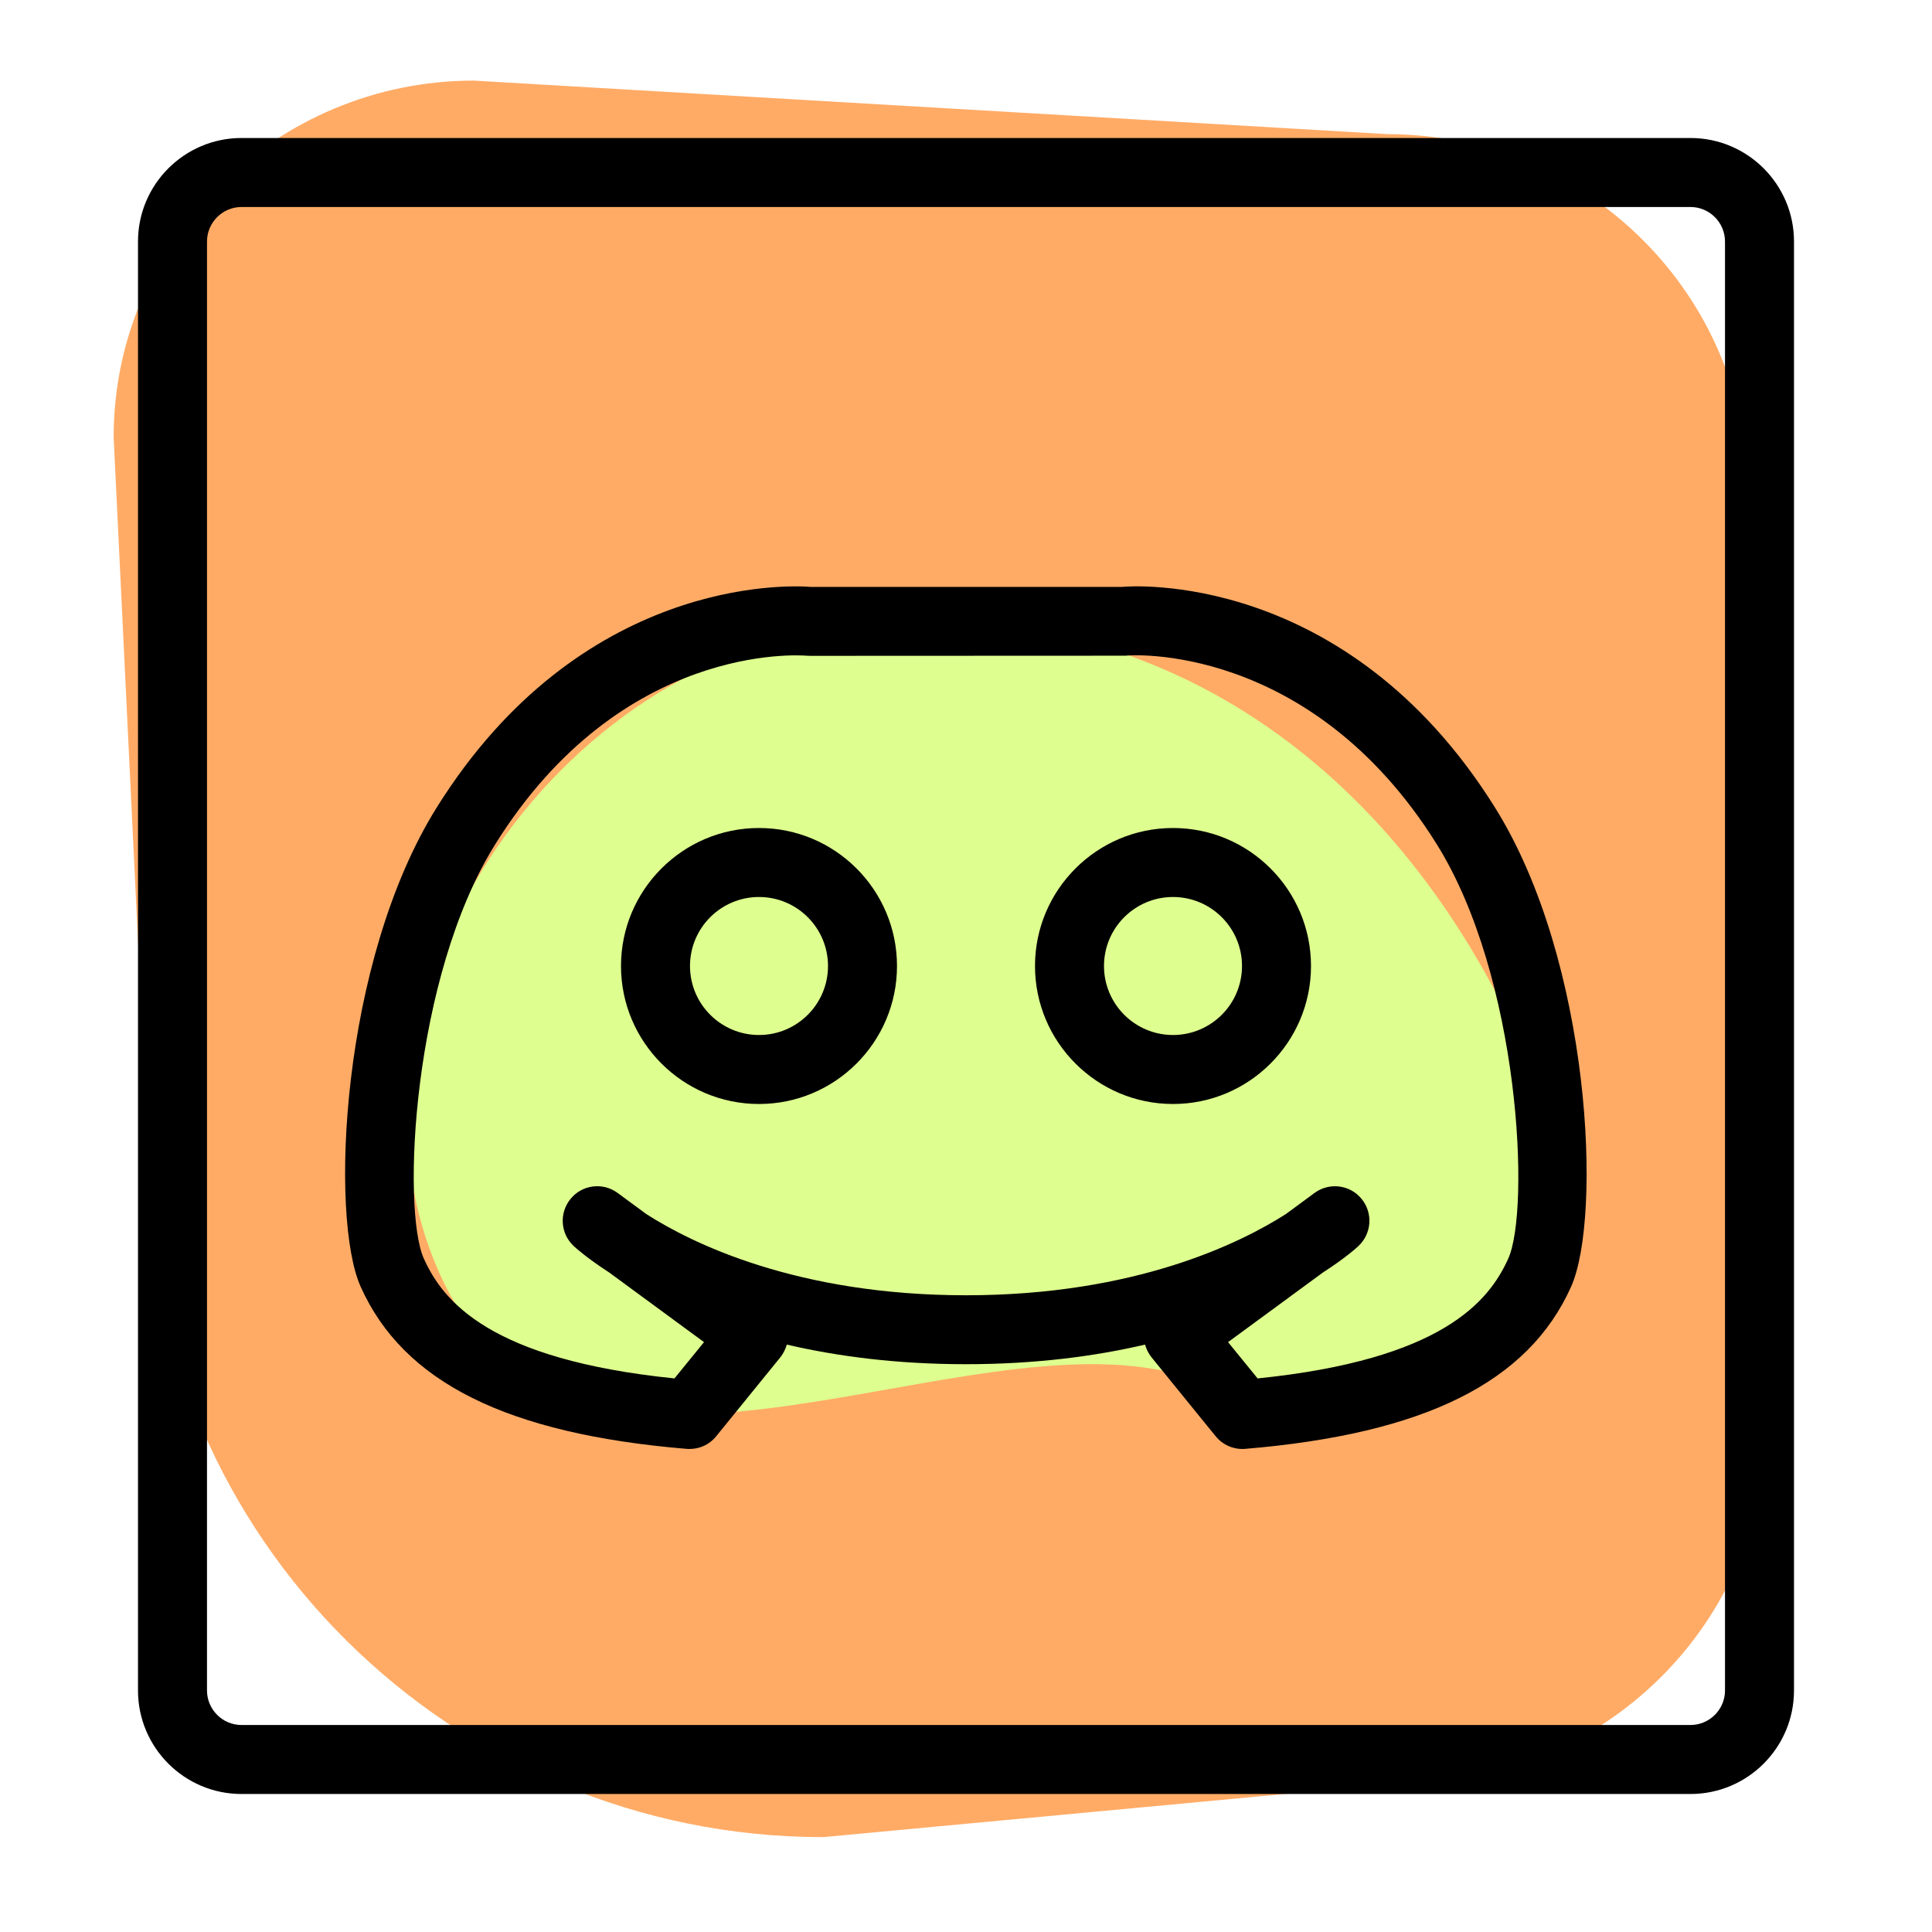
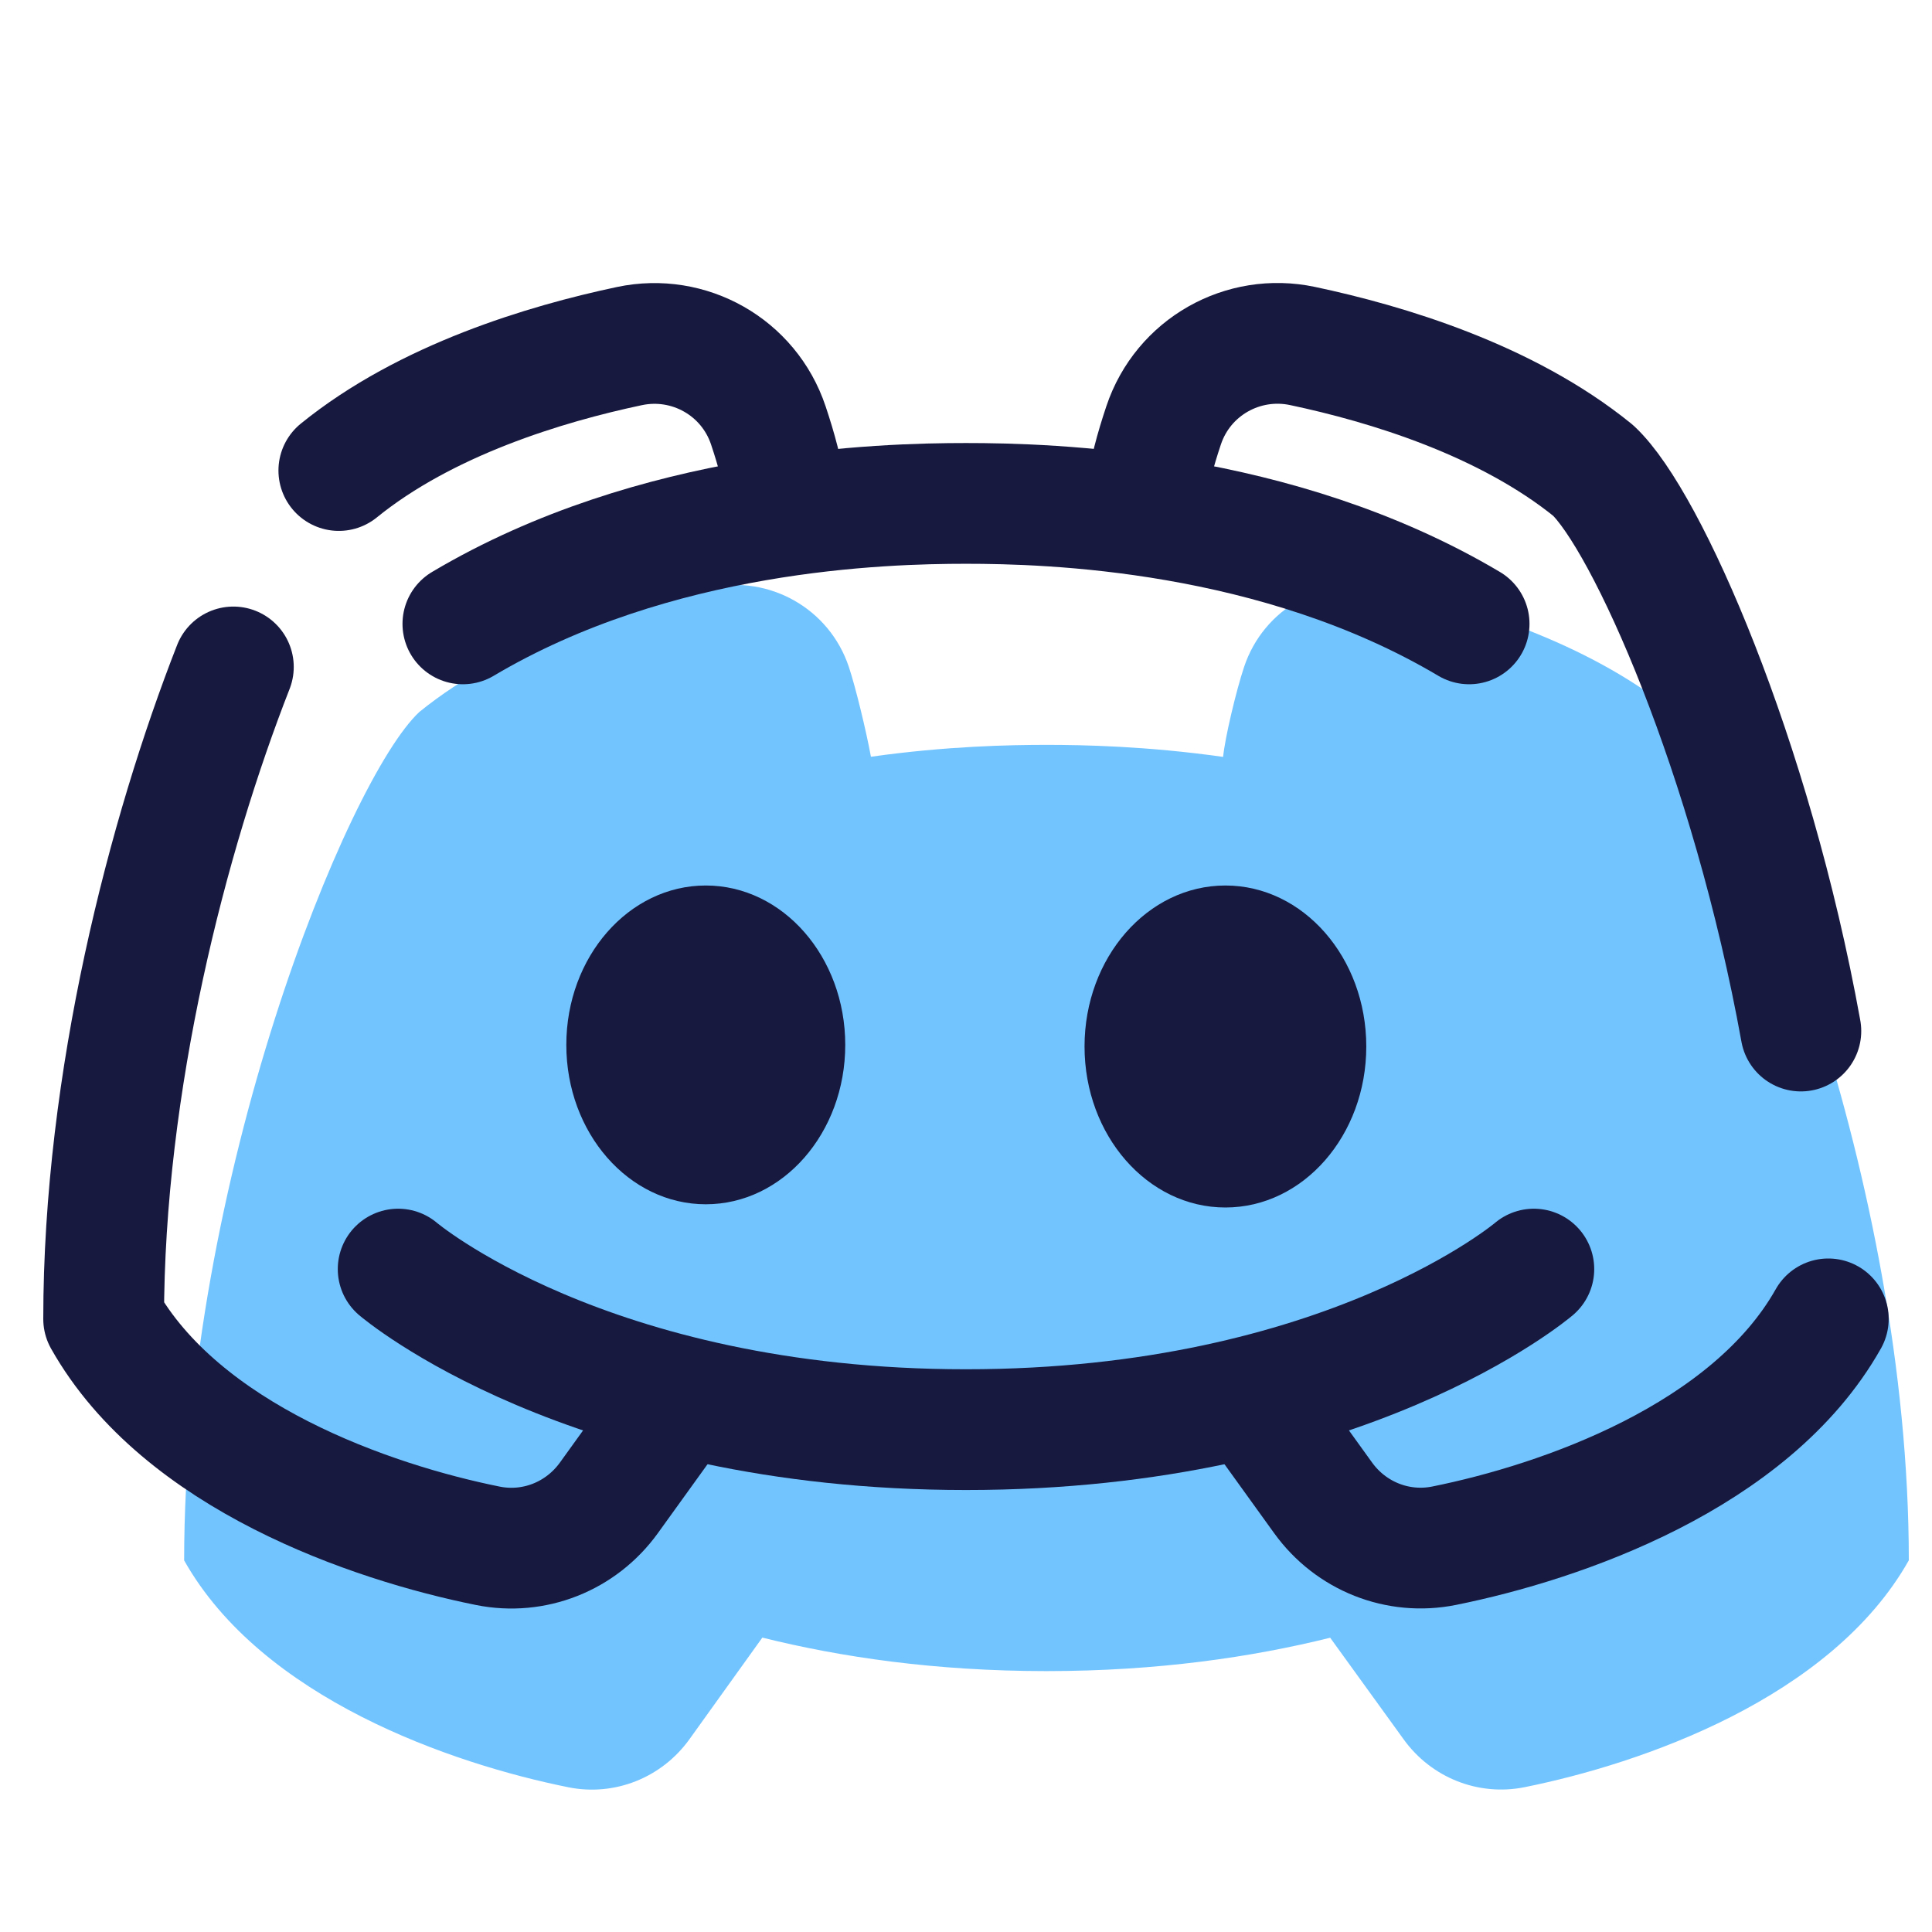
- <svg xmlns="http://www.w3.org/2000/svg" viewBox="0 0 28 28" width="448px" height="448px">
-   <path fill="#ffab66" d="m2.16 16.954-.513-10.618c0-2.843 2.349-5.168 5.221-5.168l13.238.776c2.871 0 5.221 2.326 5.221 5.168l.266 13.556c0 2.843-2.349 5.168-5.221 5.168l-8.441.789c-5.374.002-9.771-4.351-9.771-9.671z" />
-   <path fill="#deff8f" d="m12.289 9.069c-4.494.54-7.691 5.735-5.856 9.52s7.091.676 10.313 1.256 7.461.68 5.571-4.073-5.663-7.227-10.028-6.703z" />
-   <path d="m24.5 26h-21c-.827 0-1.5-.673-1.5-1.5v-21c0-.827.673-1.5 1.5-1.5h21c.827 0 1.5.673 1.5 1.5v21c0 .827-.673 1.5-1.5 1.5zm-21-23c-.275 0-.5.225-.5.5v21c0 .275.225.5.5.5h21c.275 0 .5-.225.5-.5v-21c0-.275-.225-.5-.5-.5z" />
-   <path d="m18.006 21c-.149 0-.293-.067-.388-.185l-.927-1.141c-.045-.056-.077-.119-.096-.187-.729.17-1.594.284-2.596.284s-1.866-.114-2.596-.284c-.019.067-.051.131-.096.187l-.927 1.141c-.104.128-.257.195-.43.183-2.602-.218-4.103-.965-4.723-2.35-.452-1.006-.292-4.717 1.104-6.948 2.082-3.33 5.076-3.223 5.42-3.194h4.514c.09-.011 3.237-.265 5.4 3.195 1.396 2.23 1.556 5.941 1.104 6.948-.62 1.384-2.121 2.131-4.723 2.349-.012.001-.026.002-.04.002zm-.208-1.549.428.526c2.674-.272 3.354-1.117 3.633-1.737.32-.714.172-4.073-1.039-6.009-1.84-2.942-4.478-2.737-4.506-2.728l-4.58.002c-.015 0-.029-.001-.045-.002-.105-.008-2.682-.193-4.508 2.727-1.211 1.937-1.359 5.296-1.039 6.009.278.621.959 1.466 3.633 1.738l.428-.526-1.374-1.009c-.322-.208-.492-.362-.514-.383-.194-.181-.214-.48-.045-.685.168-.206.469-.242.681-.085l.417.307c.654.419 2.178 1.176 4.633 1.176 2.456 0 3.98-.759 4.635-1.177l.415-.306c.213-.156.513-.121.681.085.169.204.149.504-.045.685-.021.021-.191.175-.514.383z" />
-   <path d="m17 16c-1.103 0-2-.897-2-2s.897-2 2-2 2 .897 2 2-.897 2-2 2zm0-3c-.552 0-1 .448-1 1s.448 1 1 1 1-.448 1-1-.448-1-1-1z" />
-   <path d="m11 16c-1.103 0-2-.897-2-2s.897-2 2-2 2 .897 2 2-.897 2-2 2zm0-3c-.552 0-1 .448-1 1s.448 1 1 1 1-.448 1-1-.448-1-1-1z" />
+ <svg xmlns="http://www.w3.org/2000/svg" viewBox="0,0,256,256" width="192px" height="192px">
+   <g fill="none" fill-rule="nonzero" stroke="none" stroke-width="none" stroke-linecap="none" stroke-linejoin="none" stroke-miterlimit="10" stroke-dasharray="" stroke-dashoffset="0" font-family="none" font-weight="none" font-size="none" text-anchor="none" style="mix-blend-mode: normal">
+     <g transform="scale(5.33333,5.33333)">
+       <path d="M41.581,17.688c-2.161,-1.754 -5.13,-2.65 -7.221,-3.092c-1.476,-0.312 -2.965,0.52 -3.45,1.971c-0.202,0.604 -0.479,1.783 -0.522,2.238v0c-1.899,-0.269 -3.486,-0.299 -4.388,-0.299c-0.898,0 -2.475,0.029 -4.362,0.295c-0.116,-0.635 -0.383,-1.738 -0.549,-2.233c-0.485,-1.451 -1.974,-2.283 -3.45,-1.971c-2.09,0.442 -5.06,1.338 -7.221,3.092c-1.785,1.665 -5.843,11.646 -5.843,21.079c1.933,3.43 6.644,5.051 9.545,5.636c1.146,0.231 2.316,-0.232 3.007,-1.19l1.813,-2.528c1.95,0.485 4.294,0.832 7.06,0.832c2.76,0 5.101,-0.346 7.048,-0.829l1.824,2.523c0.69,0.958 1.861,1.421 3.007,1.19c2.901,-0.585 7.612,-2.206 9.545,-5.636c0,-9.432 -4.058,-19.412 -5.843,-21.078z" fill="#72c4ff" stroke="none" stroke-width="1" stroke-linecap="butt" stroke-linejoin="miter" />
+       <path d="M44.742,25.616c-1.233,-6.817 -3.829,-12.685 -5.161,-13.928c-2.161,-1.754 -5.13,-2.65 -7.221,-3.092c-1.476,-0.312 -2.965,0.52 -3.45,1.971c-0.202,0.604 -0.368,1.21 -0.411,1.665" fill="none" stroke="#18193f" stroke-width="3" stroke-linecap="round" stroke-linejoin="round" />
+       <path d="M31.17,34.851l1.702,2.362c0.69,0.958 1.861,1.421 3.007,1.19c2.901,-0.585 7.612,-2.206 9.545,-5.636" fill="none" stroke="#18193f" stroke-width="3" stroke-linecap="round" stroke-linejoin="round" />
+       <path d="M5.798,16.57c-1.629,4.16 -3.223,10.287 -3.223,16.199c1.933,3.43 6.644,5.051 9.545,5.636c1.146,0.231 2.316,-0.232 3.007,-1.19l1.702,-2.362" fill="none" stroke="#18193f" stroke-width="3" stroke-linecap="round" stroke-linejoin="round" />
+       <path d="M19.5,12.234c-0.043,-0.455 -0.209,-1.061 -0.411,-1.665c-0.485,-1.451 -1.974,-2.283 -3.45,-1.971c-2.09,0.442 -5.06,1.338 -7.221,3.092" fill="none" stroke="#18193f" stroke-width="3" stroke-linecap="round" stroke-linejoin="round" />
+       <path d="M9.892,31.53c0,0 4.674,3.989 14.108,3.989c9.434,0 14.108,-3.989 14.108,-3.989" fill="none" stroke="#18193f" stroke-width="3" stroke-linecap="round" stroke-linejoin="round" />
+       <path d="M36.5,15.5c-4.783,-2.841 -10.434,-2.993 -12.5,-2.993c-2.066,0 -7.717,0.152 -12.5,2.993" fill="none" stroke="#18193f" stroke-width="3" stroke-linecap="round" stroke-linejoin="round" />
+       <ellipse cx="17.535" cy="25.96" rx="3.465" ry="3.96" fill="#18193f" stroke="none" stroke-width="1" stroke-linecap="butt" stroke-linejoin="miter" />
+       <ellipse cx="30.445" cy="26" rx="3.5" ry="4" fill="#18193f" stroke="none" stroke-width="1" stroke-linecap="butt" stroke-linejoin="miter" />
+     </g>
+   </g>
</svg>
